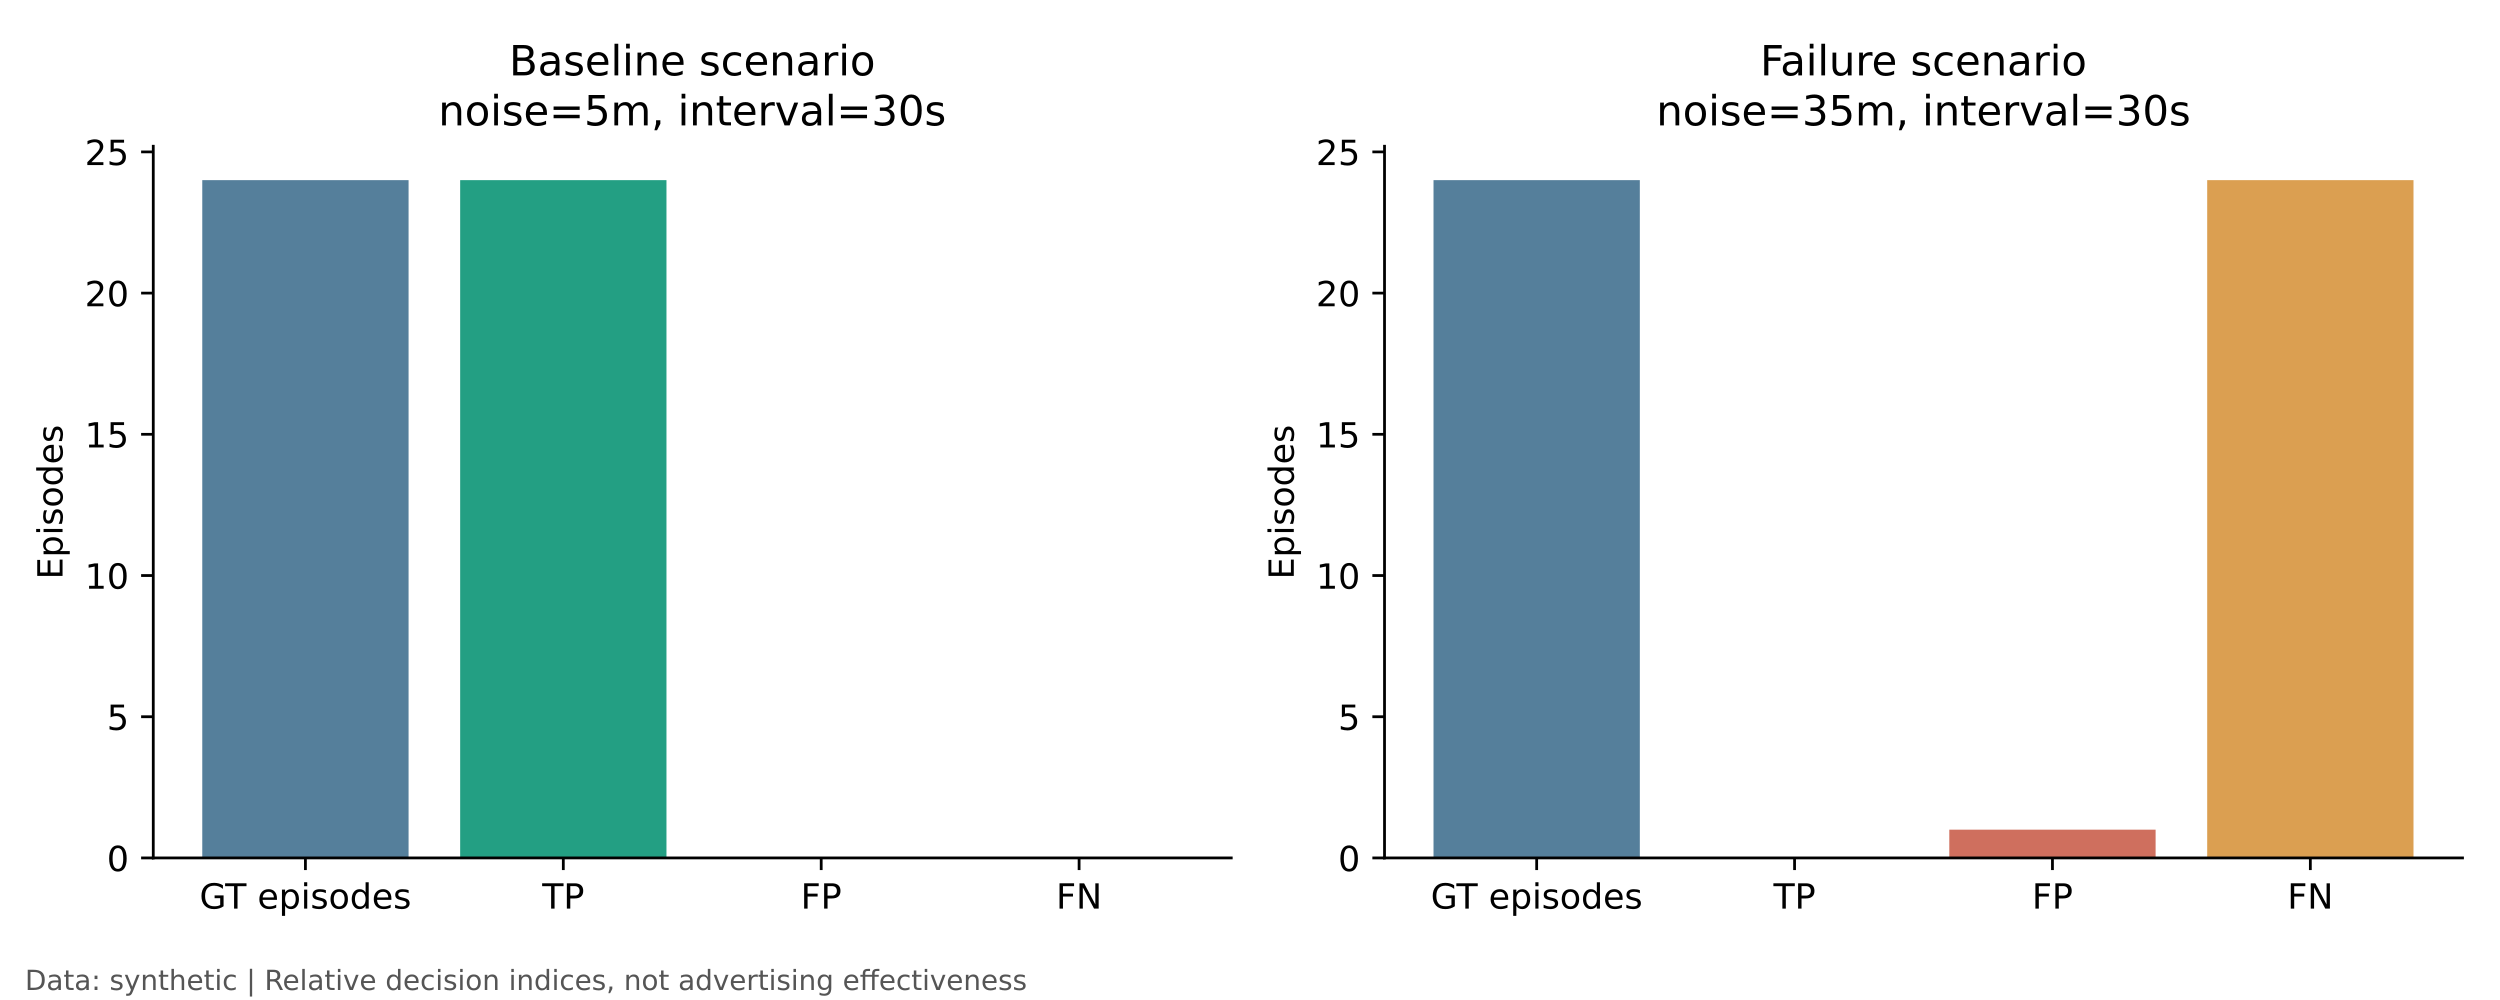
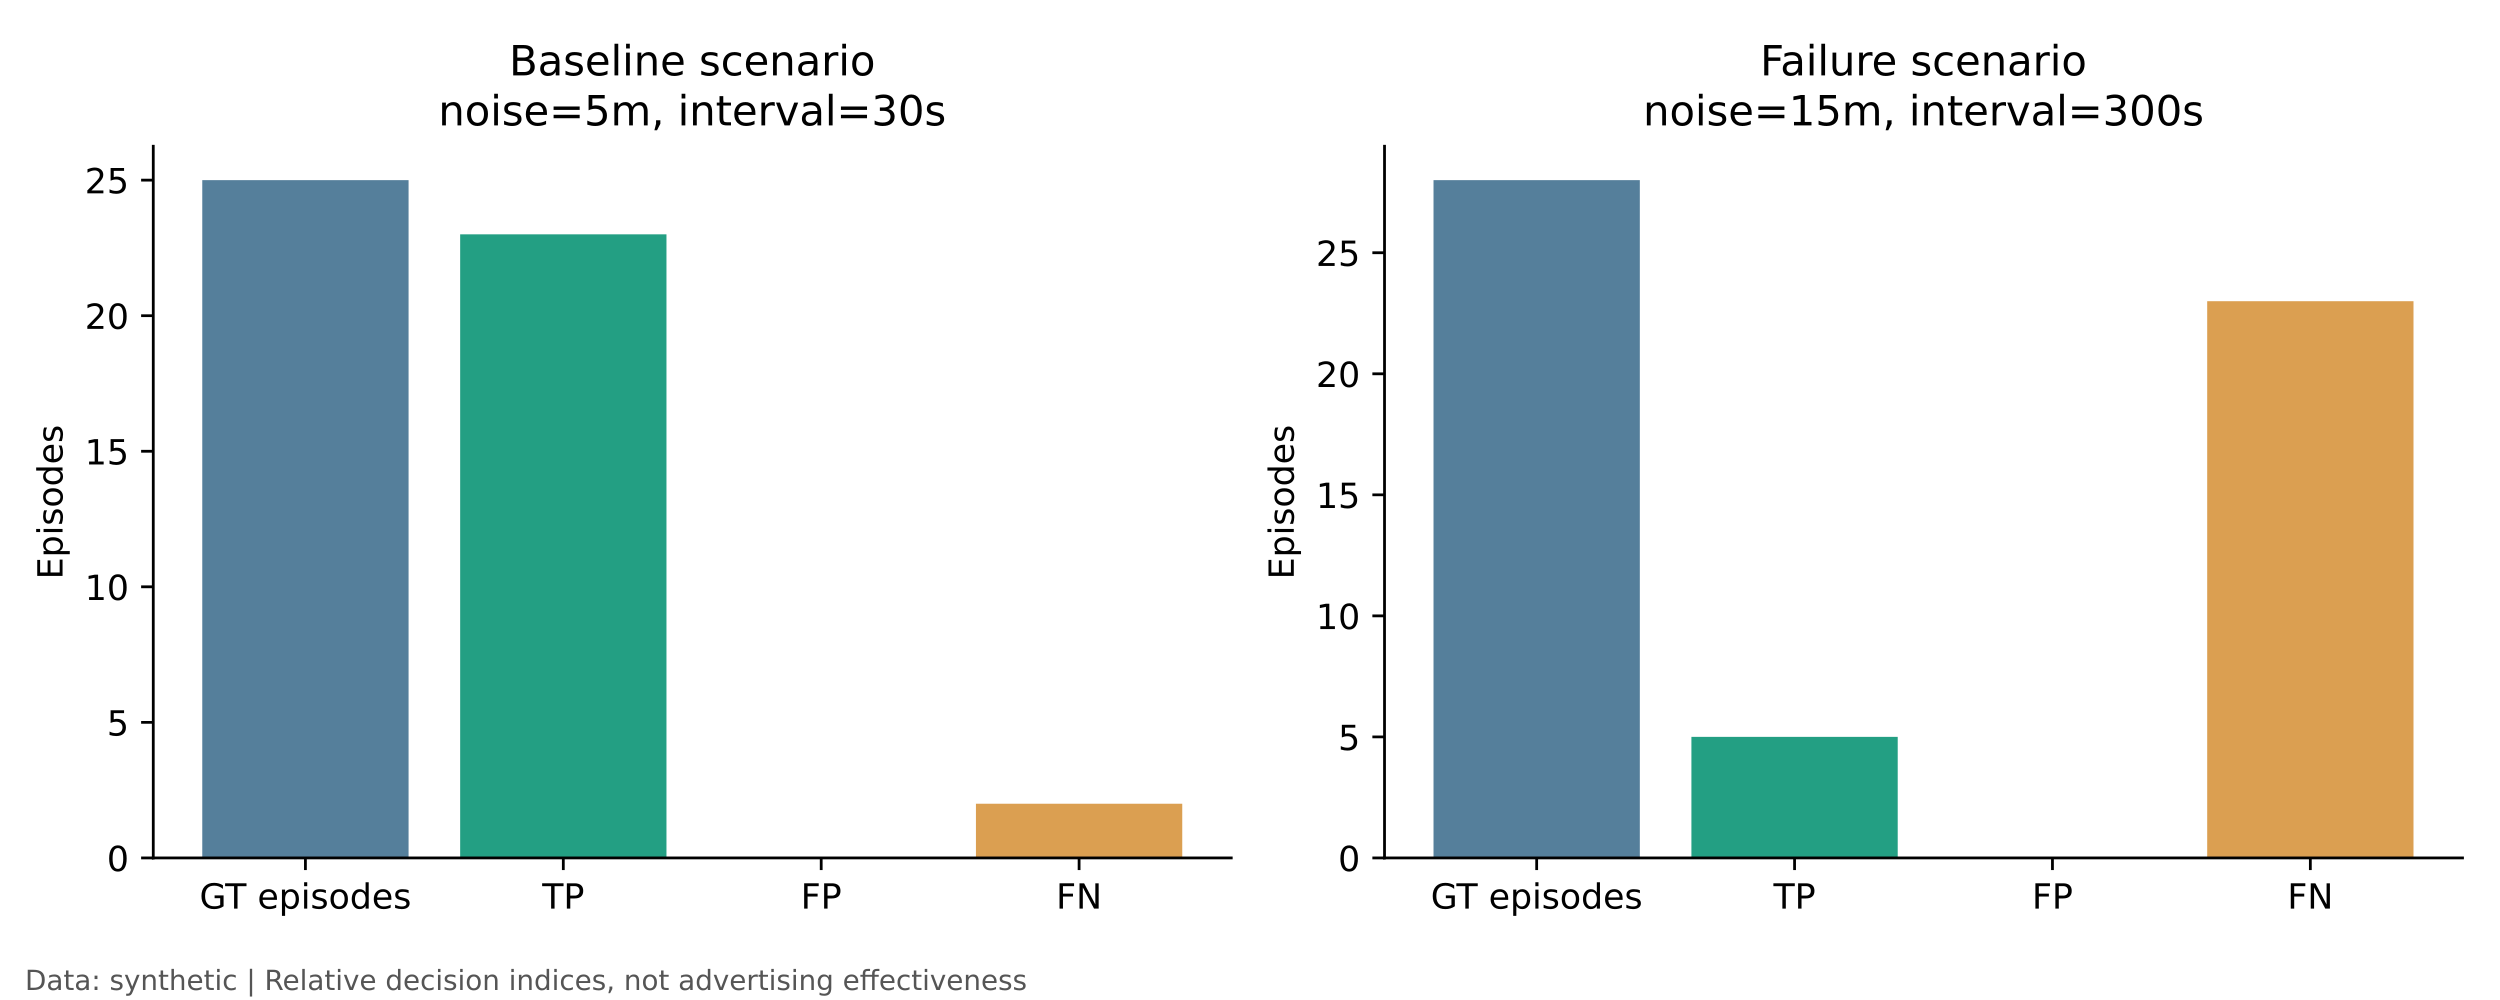
<svg xmlns="http://www.w3.org/2000/svg" xmlns:xlink="http://www.w3.org/1999/xlink" width="720pt" height="288pt" viewBox="0 0 720 288" version="1.1">
  <defs>
    <style type="text/css">*{stroke-linejoin: round; stroke-linecap: butt}</style>
  </defs>
  <g id="figure_1">
    <g id="patch_1">
      <path d="M 0 288  L 720 288  L 720 0  L 0 0  z " style="fill: #ffffff" />
    </g>
    <g id="axes_1">
      <g id="patch_2">
        <path d="M 44.141 247.084  L 354.6 247.084  L 354.6 42.117  L 44.141 42.117  z " style="fill: #ffffff" />
      </g>
      <g id="patch_3">
-         <path d="M 58.253 247.084  L 117.671 247.084  L 117.671 51.877  L 58.253 51.877  z " clip-path="url(#p0481364f01)" style="fill: #557f9b" />
+         <path d="M 58.253 247.084  L 117.671 247.084  L 117.671 51.877  L 58.253 51.877  z " clip-path="url(#pdf6dd6e460)" style="fill: #557f9b" />
      </g>
      <g id="patch_4">
-         <path d="M 132.525 247.084  L 191.943 247.084  L 191.943 51.877  L 132.525 51.877  z " clip-path="url(#p0481364f01)" style="fill: #239f83" />
+         <path d="M 132.525 247.084  L 191.943 247.084  L 191.943 67.494  L 132.525 67.494  z " clip-path="url(#pdf6dd6e460)" style="fill: #239f83" />
      </g>
      <g id="patch_5">
-         <path d="M 206.798 247.084  L 266.216 247.084  L 266.216 247.084  L 206.798 247.084  z " clip-path="url(#p0481364f01)" style="fill: #cf6f5e" />
+         <path d="M 206.798 247.084  L 266.216 247.084  L 266.216 247.084  L 206.798 247.084  z " clip-path="url(#pdf6dd6e460)" style="fill: #cf6f5e" />
      </g>
      <g id="patch_6">
-         <path d="M 281.07 247.084  L 340.488 247.084  L 340.488 247.084  L 281.07 247.084  z " clip-path="url(#p0481364f01)" style="fill: #db9f51" />
+         <path d="M 281.07 247.084  L 340.488 247.084  L 340.488 231.467  L 281.07 231.467  z " clip-path="url(#pdf6dd6e460)" style="fill: #db9f51" />
      </g>
      <g id="matplotlib.axis_1">
        <g id="xtick_1">
          <g id="line2d_1">
            <defs>
-               <path id="m1fccff441c" d="M 0 0  L 0 3.5  " style="stroke: #000000; stroke-width: 0.8" />
+               <path id="meb8cf513d7" d="M 0 0  L 0 3.5  " style="stroke: #000000; stroke-width: 0.8" />
            </defs>
            <g>
-               <use xlink:href="#m1fccff441c" x="87.962" y="247.084" style="stroke: #000000; stroke-width: 0.8" />
+               <use xlink:href="#meb8cf513d7" x="87.962" y="247.084" style="stroke: #000000; stroke-width: 0.8" />
            </g>
          </g>
          <g id="text_1">
            <g transform="translate(57.46316 261.6822) scale(0.1 -0.1)">
              <defs>
                <path id="DejaVuSans-2a" d="M 3809 666  L 3809 1919  L 2778 1919  L 2778 2438  L 4434 2438  L 4434 434  Q 4069 175 3628 42  Q 3188 -91 2688 -91  Q 1594 -91 976 548  Q 359 1188 359 2328  Q 359 3472 976 4111  Q 1594 4750 2688 4750  Q 3144 4750 3555 4637  Q 3966 4525 4313 4306  L 4313 3634  Q 3963 3931 3569 4081  Q 3175 4231 2741 4231  Q 1884 4231 1454 3753  Q 1025 3275 1025 2328  Q 1025 1384 1454 906  Q 1884 428 2741 428  Q 3075 428 3337 486  Q 3600 544 3809 666  z " transform="scale(0.015625)" />
                <path id="DejaVuSans-37" d="M -19 4666  L 3928 4666  L 3928 4134  L 2272 4134  L 2272 0  L 1638 0  L 1638 4134  L -19 4134  L -19 4666  z " transform="scale(0.015625)" />
                <path id="DejaVuSans-3" transform="scale(0.015625)" />
                <path id="DejaVuSans-48" d="M 3597 1894  L 3597 1613  L 953 1613  Q 991 1019 1311 708  Q 1631 397 2203 397  Q 2534 397 2845 478  Q 3156 559 3463 722  L 3463 178  Q 3153 47 2828 -22  Q 2503 -91 2169 -91  Q 1331 -91 842 396  Q 353 884 353 1716  Q 353 2575 817 3079  Q 1281 3584 2069 3584  Q 2775 3584 3186 3129  Q 3597 2675 3597 1894  z M 3022 2063  Q 3016 2534 2758 2815  Q 2500 3097 2075 3097  Q 1594 3097 1305 2825  Q 1016 2553 972 2059  L 3022 2063  z " transform="scale(0.015625)" />
                <path id="DejaVuSans-53" d="M 1159 525  L 1159 -1331  L 581 -1331  L 581 3500  L 1159 3500  L 1159 2969  Q 1341 3281 1617 3432  Q 1894 3584 2278 3584  Q 2916 3584 3314 3078  Q 3713 2572 3713 1747  Q 3713 922 3314 415  Q 2916 -91 2278 -91  Q 1894 -91 1617 61  Q 1341 213 1159 525  z M 3116 1747  Q 3116 2381 2855 2742  Q 2594 3103 2138 3103  Q 1681 3103 1420 2742  Q 1159 2381 1159 1747  Q 1159 1113 1420 752  Q 1681 391 2138 391  Q 2594 391 2855 752  Q 3116 1113 3116 1747  z " transform="scale(0.015625)" />
                <path id="DejaVuSans-4c" d="M 603 3500  L 1178 3500  L 1178 0  L 603 0  L 603 3500  z M 603 4863  L 1178 4863  L 1178 4134  L 603 4134  L 603 4863  z " transform="scale(0.015625)" />
                <path id="DejaVuSans-56" d="M 2834 3397  L 2834 2853  Q 2591 2978 2328 3040  Q 2066 3103 1784 3103  Q 1356 3103 1142 2972  Q 928 2841 928 2578  Q 928 2378 1081 2264  Q 1234 2150 1697 2047  L 1894 2003  Q 2506 1872 2764 1633  Q 3022 1394 3022 966  Q 3022 478 2636 193  Q 2250 -91 1575 -91  Q 1294 -91 989 -36  Q 684 19 347 128  L 347 722  Q 666 556 975 473  Q 1284 391 1588 391  Q 1994 391 2212 530  Q 2431 669 2431 922  Q 2431 1156 2273 1281  Q 2116 1406 1581 1522  L 1381 1569  Q 847 1681 609 1914  Q 372 2147 372 2553  Q 372 3047 722 3315  Q 1072 3584 1716 3584  Q 2034 3584 2315 3537  Q 2597 3491 2834 3397  z " transform="scale(0.015625)" />
                <path id="DejaVuSans-52" d="M 1959 3097  Q 1497 3097 1228 2736  Q 959 2375 959 1747  Q 959 1119 1226 758  Q 1494 397 1959 397  Q 2419 397 2687 759  Q 2956 1122 2956 1747  Q 2956 2369 2687 2733  Q 2419 3097 1959 3097  z M 1959 3584  Q 2709 3584 3137 3096  Q 3566 2609 3566 1747  Q 3566 888 3137 398  Q 2709 -91 1959 -91  Q 1206 -91 779 398  Q 353 888 353 1747  Q 353 2609 779 3096  Q 1206 3584 1959 3584  z " transform="scale(0.015625)" />
                <path id="DejaVuSans-47" d="M 2906 2969  L 2906 4863  L 3481 4863  L 3481 0  L 2906 0  L 2906 525  Q 2725 213 2448 61  Q 2172 -91 1784 -91  Q 1150 -91 751 415  Q 353 922 353 1747  Q 353 2572 751 3078  Q 1150 3584 1784 3584  Q 2172 3584 2448 3432  Q 2725 3281 2906 2969  z M 947 1747  Q 947 1113 1208 752  Q 1469 391 1925 391  Q 2381 391 2643 752  Q 2906 1113 2906 1747  Q 2906 2381 2643 2742  Q 2381 3103 1925 3103  Q 1469 3103 1208 2742  Q 947 2381 947 1747  z " transform="scale(0.015625)" />
              </defs>
              <use xlink:href="#DejaVuSans-2a" />
              <use xlink:href="#DejaVuSans-37" transform="translate(73.92188 0)" />
              <use xlink:href="#DejaVuSans-3" transform="translate(135 0)" />
              <use xlink:href="#DejaVuSans-48" transform="translate(166.7812 0)" />
              <use xlink:href="#DejaVuSans-53" transform="translate(228.3125 0)" />
              <use xlink:href="#DejaVuSans-4c" transform="translate(291.7969 0)" />
              <use xlink:href="#DejaVuSans-56" transform="translate(319.5781 0)" />
              <use xlink:href="#DejaVuSans-52" transform="translate(371.6719 0)" />
              <use xlink:href="#DejaVuSans-47" transform="translate(432.8594 0)" />
              <use xlink:href="#DejaVuSans-48" transform="translate(496.3438 0)" />
              <use xlink:href="#DejaVuSans-56" transform="translate(557.875 0)" />
            </g>
          </g>
        </g>
        <g id="xtick_2">
          <g id="line2d_2">
            <g>
-               <use xlink:href="#m1fccff441c" x="162.234" y="247.084" style="stroke: #000000; stroke-width: 0.8" />
+               <use xlink:href="#meb8cf513d7" x="162.234" y="247.084" style="stroke: #000000; stroke-width: 0.8" />
            </g>
          </g>
          <g id="text_2">
            <g transform="translate(156.1654 261.6815) scale(0.1 -0.1)">
              <defs>
                <path id="DejaVuSans-33" d="M 1259 4147  L 1259 2394  L 2053 2394  Q 2494 2394 2734 2622  Q 2975 2850 2975 3272  Q 2975 3691 2734 3919  Q 2494 4147 2053 4147  L 1259 4147  z M 628 4666  L 2053 4666  Q 2838 4666 3239 4311  Q 3641 3956 3641 3272  Q 3641 2581 3239 2228  Q 2838 1875 2053 1875  L 1259 1875  L 1259 0  L 628 0  L 628 4666  z " transform="scale(0.015625)" />
              </defs>
              <use xlink:href="#DejaVuSans-37" />
              <use xlink:href="#DejaVuSans-33" transform="translate(61.07812 0)" />
            </g>
          </g>
        </g>
        <g id="xtick_3">
          <g id="line2d_3">
            <g>
-               <use xlink:href="#m1fccff441c" x="236.507" y="247.084" style="stroke: #000000; stroke-width: 0.8" />
+               <use xlink:href="#meb8cf513d7" x="236.507" y="247.084" style="stroke: #000000; stroke-width: 0.8" />
            </g>
          </g>
          <g id="text_3">
            <g transform="translate(230.616 261.6815) scale(0.1 -0.1)">
              <defs>
                <path id="DejaVuSans-29" d="M 628 4666  L 3309 4666  L 3309 4134  L 1259 4134  L 1259 2759  L 3109 2759  L 3109 2228  L 1259 2228  L 1259 0  L 628 0  L 628 4666  z " transform="scale(0.015625)" />
              </defs>
              <use xlink:href="#DejaVuSans-29" />
              <use xlink:href="#DejaVuSans-33" transform="translate(57.51562 0)" />
            </g>
          </g>
        </g>
        <g id="xtick_4">
          <g id="line2d_4">
            <g>
-               <use xlink:href="#m1fccff441c" x="310.779" y="247.084" style="stroke: #000000; stroke-width: 0.8" />
+               <use xlink:href="#meb8cf513d7" x="310.779" y="247.084" style="stroke: #000000; stroke-width: 0.8" />
            </g>
          </g>
          <g id="text_4">
            <g transform="translate(304.1628 261.6815) scale(0.1 -0.1)">
              <defs>
                <path id="DejaVuSans-31" d="M 628 4666  L 1478 4666  L 3547 763  L 3547 4666  L 4159 4666  L 4159 0  L 3309 0  L 1241 3903  L 1241 0  L 628 0  L 628 4666  z " transform="scale(0.015625)" />
              </defs>
              <use xlink:href="#DejaVuSans-29" />
              <use xlink:href="#DejaVuSans-31" transform="translate(57.51562 0)" />
            </g>
          </g>
        </g>
      </g>
      <g id="matplotlib.axis_2">
        <g id="ytick_1">
          <g id="line2d_5">
            <defs>
-               <path id="mce26b97fc7" d="M 0 0  L -3.5 0  " style="stroke: #000000; stroke-width: 0.8" />
+               <path id="m43e3982994" d="M 0 0  L -3.5 0  " style="stroke: #000000; stroke-width: 0.8" />
            </defs>
            <g>
-               <use xlink:href="#mce26b97fc7" x="44.141" y="247.084" style="stroke: #000000; stroke-width: 0.8" />
+               <use xlink:href="#m43e3982994" x="44.141" y="247.084" style="stroke: #000000; stroke-width: 0.8" />
            </g>
          </g>
          <g id="text_5">
            <g transform="translate(30.7783 250.8826) scale(0.1 -0.1)">
              <defs>
                <path id="DejaVuSans-13" d="M 2034 4250  Q 1547 4250 1301 3770  Q 1056 3291 1056 2328  Q 1056 1369 1301 889  Q 1547 409 2034 409  Q 2525 409 2770 889  Q 3016 1369 3016 2328  Q 3016 3291 2770 3770  Q 2525 4250 2034 4250  z M 2034 4750  Q 2819 4750 3233 4129  Q 3647 3509 3647 2328  Q 3647 1150 3233 529  Q 2819 -91 2034 -91  Q 1250 -91 836 529  Q 422 1150 422 2328  Q 422 3509 836 4129  Q 1250 4750 2034 4750  z " transform="scale(0.015625)" />
              </defs>
              <use xlink:href="#DejaVuSans-13" />
            </g>
          </g>
        </g>
        <g id="ytick_2">
          <g id="line2d_6">
            <g>
-               <use xlink:href="#mce26b97fc7" x="44.141" y="206.416" style="stroke: #000000; stroke-width: 0.8" />
+               <use xlink:href="#m43e3982994" x="44.141" y="208.043" style="stroke: #000000; stroke-width: 0.8" />
            </g>
          </g>
          <g id="text_6">
-             <g transform="translate(30.7783 210.2146) scale(0.1 -0.1)">
+             <g transform="translate(30.7783 211.8414) scale(0.1 -0.1)">
              <defs>
                <path id="DejaVuSans-18" d="M 691 4666  L 3169 4666  L 3169 4134  L 1269 4134  L 1269 2991  Q 1406 3038 1543 3061  Q 1681 3084 1819 3084  Q 2600 3084 3056 2656  Q 3513 2228 3513 1497  Q 3513 744 3044 326  Q 2575 -91 1722 -91  Q 1428 -91 1123 -41  Q 819 9 494 109  L 494 744  Q 775 591 1075 516  Q 1375 441 1709 441  Q 2250 441 2565 725  Q 2881 1009 2881 1497  Q 2881 1984 2565 2268  Q 2250 2553 1709 2553  Q 1456 2553 1204 2497  Q 953 2441 691 2322  L 691 4666  z " transform="scale(0.015625)" />
              </defs>
              <use xlink:href="#DejaVuSans-18" />
            </g>
          </g>
        </g>
        <g id="ytick_3">
          <g id="line2d_7">
            <g>
-               <use xlink:href="#mce26b97fc7" x="44.141" y="165.748" style="stroke: #000000; stroke-width: 0.8" />
+               <use xlink:href="#m43e3982994" x="44.141" y="169.001" style="stroke: #000000; stroke-width: 0.8" />
            </g>
          </g>
          <g id="text_7">
-             <g transform="translate(24.4158 169.5466) scale(0.1 -0.1)">
+             <g transform="translate(24.4158 172.8001) scale(0.1 -0.1)">
              <defs>
                <path id="DejaVuSans-14" d="M 794 531  L 1825 531  L 1825 4091  L 703 3866  L 703 4441  L 1819 4666  L 2450 4666  L 2450 531  L 3481 531  L 3481 0  L 794 0  L 794 531  z " transform="scale(0.015625)" />
              </defs>
              <use xlink:href="#DejaVuSans-14" />
              <use xlink:href="#DejaVuSans-13" transform="translate(63.625 0)" />
            </g>
          </g>
        </g>
        <g id="ytick_4">
          <g id="line2d_8">
            <g>
-               <use xlink:href="#mce26b97fc7" x="44.141" y="125.08" style="stroke: #000000; stroke-width: 0.8" />
+               <use xlink:href="#m43e3982994" x="44.141" y="129.96" style="stroke: #000000; stroke-width: 0.8" />
            </g>
          </g>
          <g id="text_8">
-             <g transform="translate(24.4158 128.8786) scale(0.1 -0.1)">
+             <g transform="translate(24.4158 133.7588) scale(0.1 -0.1)">
              <use xlink:href="#DejaVuSans-14" />
              <use xlink:href="#DejaVuSans-18" transform="translate(63.625 0)" />
            </g>
          </g>
        </g>
        <g id="ytick_5">
          <g id="line2d_9">
            <g>
-               <use xlink:href="#mce26b97fc7" x="44.141" y="84.412" style="stroke: #000000; stroke-width: 0.8" />
+               <use xlink:href="#m43e3982994" x="44.141" y="90.919" style="stroke: #000000; stroke-width: 0.8" />
            </g>
          </g>
          <g id="text_9">
-             <g transform="translate(24.4158 88.21064) scale(0.1 -0.1)">
+             <g transform="translate(24.4158 94.71752) scale(0.1 -0.1)">
              <defs>
                <path id="DejaVuSans-15" d="M 1228 531  L 3431 531  L 3431 0  L 469 0  L 469 531  Q 828 903 1448 1529  Q 2069 2156 2228 2338  Q 2531 2678 2651 2914  Q 2772 3150 2772 3378  Q 2772 3750 2511 3984  Q 2250 4219 1831 4219  Q 1534 4219 1204 4116  Q 875 4013 500 3803  L 500 4441  Q 881 4594 1212 4672  Q 1544 4750 1819 4750  Q 2544 4750 2975 4387  Q 3406 4025 3406 3419  Q 3406 3131 3298 2873  Q 3191 2616 2906 2266  Q 2828 2175 2409 1742  Q 1991 1309 1228 531  z " transform="scale(0.015625)" />
              </defs>
              <use xlink:href="#DejaVuSans-15" />
              <use xlink:href="#DejaVuSans-13" transform="translate(63.625 0)" />
            </g>
          </g>
        </g>
        <g id="ytick_6">
          <g id="line2d_10">
            <g>
-               <use xlink:href="#mce26b97fc7" x="44.141" y="43.744" style="stroke: #000000; stroke-width: 0.8" />
+               <use xlink:href="#m43e3982994" x="44.141" y="51.877" style="stroke: #000000; stroke-width: 0.8" />
            </g>
          </g>
          <g id="text_10">
-             <g transform="translate(24.4158 47.54265) scale(0.1 -0.1)">
+             <g transform="translate(24.4158 55.67625) scale(0.1 -0.1)">
              <use xlink:href="#DejaVuSans-15" />
              <use xlink:href="#DejaVuSans-18" transform="translate(63.625 0)" />
            </g>
          </g>
        </g>
        <g id="text_11">
          <g transform="translate(18.01346 166.8426) rotate(-90) scale(0.1 -0.1)">
            <defs>
              <path id="DejaVuSans-28" d="M 628 4666  L 3578 4666  L 3578 4134  L 1259 4134  L 1259 2753  L 3481 2753  L 3481 2222  L 1259 2222  L 1259 531  L 3634 531  L 3634 0  L 628 0  L 628 4666  z " transform="scale(0.015625)" />
            </defs>
            <use xlink:href="#DejaVuSans-28" />
            <use xlink:href="#DejaVuSans-53" transform="translate(63.1875 0)" />
            <use xlink:href="#DejaVuSans-4c" transform="translate(126.6719 0)" />
            <use xlink:href="#DejaVuSans-56" transform="translate(154.4531 0)" />
            <use xlink:href="#DejaVuSans-52" transform="translate(206.5469 0)" />
            <use xlink:href="#DejaVuSans-47" transform="translate(267.7344 0)" />
            <use xlink:href="#DejaVuSans-48" transform="translate(331.2188 0)" />
            <use xlink:href="#DejaVuSans-56" transform="translate(392.75 0)" />
          </g>
        </g>
      </g>
      <g id="patch_7">
        <path d="M 44.141 247.084  L 44.141 42.117  " style="fill: none; stroke: #000000; stroke-width: 0.8; stroke-linejoin: miter; stroke-linecap: square" />
      </g>
      <g id="patch_8">
        <path d="M 44.141 247.084  L 354.6 247.084  " style="fill: none; stroke: #000000; stroke-width: 0.8; stroke-linejoin: miter; stroke-linecap: square" />
      </g>
      <g id="text_12">
        <g transform="translate(146.6238 21.71382) scale(0.12 -0.12)">
          <defs>
            <path id="DejaVuSans-25" d="M 1259 2228  L 1259 519  L 2272 519  Q 2781 519 3026 730  Q 3272 941 3272 1375  Q 3272 1813 3026 2020  Q 2781 2228 2272 2228  L 1259 2228  z M 1259 4147  L 1259 2741  L 2194 2741  Q 2656 2741 2882 2914  Q 3109 3088 3109 3444  Q 3109 3797 2882 3972  Q 2656 4147 2194 4147  L 1259 4147  z M 628 4666  L 2241 4666  Q 2963 4666 3353 4366  Q 3744 4066 3744 3513  Q 3744 3084 3544 2831  Q 3344 2578 2956 2516  Q 3422 2416 3680 2098  Q 3938 1781 3938 1306  Q 3938 681 3513 340  Q 3088 0 2303 0  L 628 0  L 628 4666  z " transform="scale(0.015625)" />
            <path id="DejaVuSans-44" d="M 2194 1759  Q 1497 1759 1228 1600  Q 959 1441 959 1056  Q 959 750 1161 570  Q 1363 391 1709 391  Q 2188 391 2477 730  Q 2766 1069 2766 1631  L 2766 1759  L 2194 1759  z M 3341 1997  L 3341 0  L 2766 0  L 2766 531  Q 2569 213 2275 61  Q 1981 -91 1556 -91  Q 1019 -91 701 211  Q 384 513 384 1019  Q 384 1609 779 1909  Q 1175 2209 1959 2209  L 2766 2209  L 2766 2266  Q 2766 2663 2505 2880  Q 2244 3097 1772 3097  Q 1472 3097 1187 3025  Q 903 2953 641 2809  L 641 3341  Q 956 3463 1253 3523  Q 1550 3584 1831 3584  Q 2591 3584 2966 3190  Q 3341 2797 3341 1997  z " transform="scale(0.015625)" />
            <path id="DejaVuSans-4f" d="M 603 4863  L 1178 4863  L 1178 0  L 603 0  L 603 4863  z " transform="scale(0.015625)" />
            <path id="DejaVuSans-51" d="M 3513 2113  L 3513 0  L 2938 0  L 2938 2094  Q 2938 2591 2744 2837  Q 2550 3084 2163 3084  Q 1697 3084 1428 2787  Q 1159 2491 1159 1978  L 1159 0  L 581 0  L 581 3500  L 1159 3500  L 1159 2956  Q 1366 3272 1645 3428  Q 1925 3584 2291 3584  Q 2894 3584 3203 3211  Q 3513 2838 3513 2113  z " transform="scale(0.015625)" />
            <path id="DejaVuSans-46" d="M 3122 3366  L 3122 2828  Q 2878 2963 2633 3030  Q 2388 3097 2138 3097  Q 1578 3097 1268 2742  Q 959 2388 959 1747  Q 959 1106 1268 751  Q 1578 397 2138 397  Q 2388 397 2633 464  Q 2878 531 3122 666  L 3122 134  Q 2881 22 2623 -34  Q 2366 -91 2075 -91  Q 1284 -91 818 406  Q 353 903 353 1747  Q 353 2603 823 3093  Q 1294 3584 2113 3584  Q 2378 3584 2631 3529  Q 2884 3475 3122 3366  z " transform="scale(0.015625)" />
            <path id="DejaVuSans-55" d="M 2631 2963  Q 2534 3019 2420 3045  Q 2306 3072 2169 3072  Q 1681 3072 1420 2755  Q 1159 2438 1159 1844  L 1159 0  L 581 0  L 581 3500  L 1159 3500  L 1159 2956  Q 1341 3275 1631 3429  Q 1922 3584 2338 3584  Q 2397 3584 2469 3576  Q 2541 3569 2628 3553  L 2631 2963  z " transform="scale(0.015625)" />
          </defs>
          <use xlink:href="#DejaVuSans-25" />
          <use xlink:href="#DejaVuSans-44" transform="translate(68.60938 0)" />
          <use xlink:href="#DejaVuSans-56" transform="translate(129.8906 0)" />
          <use xlink:href="#DejaVuSans-48" transform="translate(181.9844 0)" />
          <use xlink:href="#DejaVuSans-4f" transform="translate(243.5156 0)" />
          <use xlink:href="#DejaVuSans-4c" transform="translate(271.2969 0)" />
          <use xlink:href="#DejaVuSans-51" transform="translate(299.0781 0)" />
          <use xlink:href="#DejaVuSans-48" transform="translate(362.4531 0)" />
          <use xlink:href="#DejaVuSans-3" transform="translate(423.9844 0)" />
          <use xlink:href="#DejaVuSans-56" transform="translate(455.7656 0)" />
          <use xlink:href="#DejaVuSans-46" transform="translate(507.8594 0)" />
          <use xlink:href="#DejaVuSans-48" transform="translate(562.8438 0)" />
          <use xlink:href="#DejaVuSans-51" transform="translate(624.375 0)" />
          <use xlink:href="#DejaVuSans-44" transform="translate(687.75 0)" />
          <use xlink:href="#DejaVuSans-55" transform="translate(749.0312 0)" />
          <use xlink:href="#DejaVuSans-4c" transform="translate(790.1406 0)" />
          <use xlink:href="#DejaVuSans-52" transform="translate(817.9219 0)" />
        </g>
        <g transform="translate(126.2454 36.1171) scale(0.12 -0.12)">
          <defs>
            <path id="DejaVuSans-20" d="M 678 2906  L 4684 2906  L 4684 2381  L 678 2381  L 678 2906  z M 678 1631  L 4684 1631  L 4684 1100  L 678 1100  L 678 1631  z " transform="scale(0.015625)" />
            <path id="DejaVuSans-50" d="M 3328 2828  Q 3544 3216 3844 3400  Q 4144 3584 4550 3584  Q 5097 3584 5394 3201  Q 5691 2819 5691 2113  L 5691 0  L 5113 0  L 5113 2094  Q 5113 2597 4934 2840  Q 4756 3084 4391 3084  Q 3944 3084 3684 2787  Q 3425 2491 3425 1978  L 3425 0  L 2847 0  L 2847 2094  Q 2847 2600 2669 2842  Q 2491 3084 2119 3084  Q 1678 3084 1418 2786  Q 1159 2488 1159 1978  L 1159 0  L 581 0  L 581 3500  L 1159 3500  L 1159 2956  Q 1356 3278 1631 3431  Q 1906 3584 2284 3584  Q 2666 3584 2933 3390  Q 3200 3197 3328 2828  z " transform="scale(0.015625)" />
            <path id="DejaVuSans-f" d="M 750 794  L 1409 794  L 1409 256  L 897 -744  L 494 -744  L 750 256  L 750 794  z " transform="scale(0.015625)" />
            <path id="DejaVuSans-57" d="M 1172 4494  L 1172 3500  L 2356 3500  L 2356 3053  L 1172 3053  L 1172 1153  Q 1172 725 1289 603  Q 1406 481 1766 481  L 2356 481  L 2356 0  L 1766 0  Q 1100 0 847 248  Q 594 497 594 1153  L 594 3053  L 172 3053  L 172 3500  L 594 3500  L 594 4494  L 1172 4494  z " transform="scale(0.015625)" />
            <path id="DejaVuSans-59" d="M 191 3500  L 800 3500  L 1894 563  L 2988 3500  L 3597 3500  L 2284 0  L 1503 0  L 191 3500  z " transform="scale(0.015625)" />
            <path id="DejaVuSans-16" d="M 2597 2516  Q 3050 2419 3304 2112  Q 3559 1806 3559 1356  Q 3559 666 3084 287  Q 2609 -91 1734 -91  Q 1441 -91 1130 -33  Q 819 25 488 141  L 488 750  Q 750 597 1062 519  Q 1375 441 1716 441  Q 2309 441 2620 675  Q 2931 909 2931 1356  Q 2931 1769 2642 2001  Q 2353 2234 1838 2234  L 1294 2234  L 1294 2753  L 1863 2753  Q 2328 2753 2575 2939  Q 2822 3125 2822 3475  Q 2822 3834 2567 4026  Q 2313 4219 1838 4219  Q 1578 4219 1281 4162  Q 984 4106 628 3988  L 628 4550  Q 988 4650 1302 4700  Q 1616 4750 1894 4750  Q 2613 4750 3031 4423  Q 3450 4097 3450 3541  Q 3450 3153 3228 2886  Q 3006 2619 2597 2516  z " transform="scale(0.015625)" />
          </defs>
          <use xlink:href="#DejaVuSans-51" />
          <use xlink:href="#DejaVuSans-52" transform="translate(63.375 0)" />
          <use xlink:href="#DejaVuSans-4c" transform="translate(124.5625 0)" />
          <use xlink:href="#DejaVuSans-56" transform="translate(152.3438 0)" />
          <use xlink:href="#DejaVuSans-48" transform="translate(204.4375 0)" />
          <use xlink:href="#DejaVuSans-20" transform="translate(265.9688 0)" />
          <use xlink:href="#DejaVuSans-18" transform="translate(349.7656 0)" />
          <use xlink:href="#DejaVuSans-50" transform="translate(413.3906 0)" />
          <use xlink:href="#DejaVuSans-f" transform="translate(510.7969 0)" />
          <use xlink:href="#DejaVuSans-3" transform="translate(542.5781 0)" />
          <use xlink:href="#DejaVuSans-4c" transform="translate(574.3594 0)" />
          <use xlink:href="#DejaVuSans-51" transform="translate(602.1406 0)" />
          <use xlink:href="#DejaVuSans-57" transform="translate(665.5156 0)" />
          <use xlink:href="#DejaVuSans-48" transform="translate(704.7188 0)" />
          <use xlink:href="#DejaVuSans-55" transform="translate(766.25 0)" />
          <use xlink:href="#DejaVuSans-59" transform="translate(807.3594 0)" />
          <use xlink:href="#DejaVuSans-44" transform="translate(866.5469 0)" />
          <use xlink:href="#DejaVuSans-4f" transform="translate(927.8281 0)" />
          <use xlink:href="#DejaVuSans-20" transform="translate(955.6094 0)" />
          <use xlink:href="#DejaVuSans-16" transform="translate(1039.406 0)" />
          <use xlink:href="#DejaVuSans-13" transform="translate(1103.031 0)" />
          <use xlink:href="#DejaVuSans-56" transform="translate(1166.656 0)" />
        </g>
      </g>
    </g>
    <g id="axes_2">
      <g id="patch_9">
        <path d="M 398.741 247.084  L 709.2 247.084  L 709.2 42.117  L 398.741 42.117  z " style="fill: #ffffff" />
      </g>
      <g id="patch_10">
-         <path d="M 412.853 247.084  L 472.271 247.084  L 472.271 51.877  L 412.853 51.877  z " clip-path="url(#p14cb97eea6)" style="fill: #557f9b" />
+         <path d="M 412.853 247.084  L 472.271 247.084  L 472.271 51.877  L 412.853 51.877  z " clip-path="url(#p2efd2a3941)" style="fill: #557f9b" />
      </g>
      <g id="patch_11">
-         <path d="M 487.125 247.084  L 546.543 247.084  L 546.543 247.084  L 487.125 247.084  z " clip-path="url(#p14cb97eea6)" style="fill: #239f83" />
+         <path d="M 487.125 247.084  L 546.543 247.084  L 546.543 212.226  L 487.125 212.226  z " clip-path="url(#p2efd2a3941)" style="fill: #239f83" />
      </g>
      <g id="patch_12">
-         <path d="M 561.398 247.084  L 620.816 247.084  L 620.816 238.95  L 561.398 238.95  z " clip-path="url(#p14cb97eea6)" style="fill: #cf6f5e" />
+         <path d="M 561.398 247.084  L 620.816 247.084  L 620.816 247.084  L 561.398 247.084  z " clip-path="url(#p2efd2a3941)" style="fill: #cf6f5e" />
      </g>
      <g id="patch_13">
-         <path d="M 635.67 247.084  L 695.088 247.084  L 695.088 51.877  L 635.67 51.877  z " clip-path="url(#p14cb97eea6)" style="fill: #db9f51" />
+         <path d="M 635.67 247.084  L 695.088 247.084  L 695.088 86.736  L 635.67 86.736  z " clip-path="url(#p2efd2a3941)" style="fill: #db9f51" />
      </g>
      <g id="matplotlib.axis_3">
        <g id="xtick_5">
          <g id="line2d_11">
            <g>
-               <use xlink:href="#m1fccff441c" x="442.562" y="247.084" style="stroke: #000000; stroke-width: 0.8" />
+               <use xlink:href="#meb8cf513d7" x="442.562" y="247.084" style="stroke: #000000; stroke-width: 0.8" />
            </g>
          </g>
          <g id="text_13">
            <g transform="translate(412.0632 261.6822) scale(0.1 -0.1)">
              <use xlink:href="#DejaVuSans-2a" />
              <use xlink:href="#DejaVuSans-37" transform="translate(73.92188 0)" />
              <use xlink:href="#DejaVuSans-3" transform="translate(135 0)" />
              <use xlink:href="#DejaVuSans-48" transform="translate(166.7812 0)" />
              <use xlink:href="#DejaVuSans-53" transform="translate(228.3125 0)" />
              <use xlink:href="#DejaVuSans-4c" transform="translate(291.7969 0)" />
              <use xlink:href="#DejaVuSans-56" transform="translate(319.5781 0)" />
              <use xlink:href="#DejaVuSans-52" transform="translate(371.6719 0)" />
              <use xlink:href="#DejaVuSans-47" transform="translate(432.8594 0)" />
              <use xlink:href="#DejaVuSans-48" transform="translate(496.3438 0)" />
              <use xlink:href="#DejaVuSans-56" transform="translate(557.875 0)" />
            </g>
          </g>
        </g>
        <g id="xtick_6">
          <g id="line2d_12">
            <g>
-               <use xlink:href="#m1fccff441c" x="516.834" y="247.084" style="stroke: #000000; stroke-width: 0.8" />
+               <use xlink:href="#meb8cf513d7" x="516.834" y="247.084" style="stroke: #000000; stroke-width: 0.8" />
            </g>
          </g>
          <g id="text_14">
            <g transform="translate(510.7654 261.6815) scale(0.1 -0.1)">
              <use xlink:href="#DejaVuSans-37" />
              <use xlink:href="#DejaVuSans-33" transform="translate(61.07812 0)" />
            </g>
          </g>
        </g>
        <g id="xtick_7">
          <g id="line2d_13">
            <g>
-               <use xlink:href="#m1fccff441c" x="591.107" y="247.084" style="stroke: #000000; stroke-width: 0.8" />
+               <use xlink:href="#meb8cf513d7" x="591.107" y="247.084" style="stroke: #000000; stroke-width: 0.8" />
            </g>
          </g>
          <g id="text_15">
            <g transform="translate(585.216 261.6815) scale(0.1 -0.1)">
              <use xlink:href="#DejaVuSans-29" />
              <use xlink:href="#DejaVuSans-33" transform="translate(57.51562 0)" />
            </g>
          </g>
        </g>
        <g id="xtick_8">
          <g id="line2d_14">
            <g>
-               <use xlink:href="#m1fccff441c" x="665.379" y="247.084" style="stroke: #000000; stroke-width: 0.8" />
+               <use xlink:href="#meb8cf513d7" x="665.379" y="247.084" style="stroke: #000000; stroke-width: 0.8" />
            </g>
          </g>
          <g id="text_16">
            <g transform="translate(658.7628 261.6815) scale(0.1 -0.1)">
              <use xlink:href="#DejaVuSans-29" />
              <use xlink:href="#DejaVuSans-31" transform="translate(57.51562 0)" />
            </g>
          </g>
        </g>
      </g>
      <g id="matplotlib.axis_4">
        <g id="ytick_7">
          <g id="line2d_15">
            <g>
-               <use xlink:href="#mce26b97fc7" x="398.741" y="247.084" style="stroke: #000000; stroke-width: 0.8" />
+               <use xlink:href="#m43e3982994" x="398.741" y="247.084" style="stroke: #000000; stroke-width: 0.8" />
            </g>
          </g>
          <g id="text_17">
            <g transform="translate(385.3783 250.8826) scale(0.1 -0.1)">
              <use xlink:href="#DejaVuSans-13" />
            </g>
          </g>
        </g>
        <g id="ytick_8">
          <g id="line2d_16">
            <g>
-               <use xlink:href="#mce26b97fc7" x="398.741" y="206.416" style="stroke: #000000; stroke-width: 0.8" />
+               <use xlink:href="#m43e3982994" x="398.741" y="212.226" style="stroke: #000000; stroke-width: 0.8" />
            </g>
          </g>
          <g id="text_18">
-             <g transform="translate(385.3783 210.2146) scale(0.1 -0.1)">
+             <g transform="translate(385.3783 216.0244) scale(0.1 -0.1)">
              <use xlink:href="#DejaVuSans-18" />
            </g>
          </g>
        </g>
        <g id="ytick_9">
          <g id="line2d_17">
            <g>
-               <use xlink:href="#mce26b97fc7" x="398.741" y="165.748" style="stroke: #000000; stroke-width: 0.8" />
+               <use xlink:href="#m43e3982994" x="398.741" y="177.367" style="stroke: #000000; stroke-width: 0.8" />
            </g>
          </g>
          <g id="text_19">
-             <g transform="translate(379.0158 169.5466) scale(0.1 -0.1)">
+             <g transform="translate(379.0158 181.1661) scale(0.1 -0.1)">
              <use xlink:href="#DejaVuSans-14" />
              <use xlink:href="#DejaVuSans-13" transform="translate(63.625 0)" />
            </g>
          </g>
        </g>
        <g id="ytick_10">
          <g id="line2d_18">
            <g>
-               <use xlink:href="#mce26b97fc7" x="398.741" y="125.08" style="stroke: #000000; stroke-width: 0.8" />
+               <use xlink:href="#m43e3982994" x="398.741" y="142.509" style="stroke: #000000; stroke-width: 0.8" />
            </g>
          </g>
          <g id="text_20">
-             <g transform="translate(379.0158 128.8786) scale(0.1 -0.1)">
+             <g transform="translate(379.0158 146.3078) scale(0.1 -0.1)">
              <use xlink:href="#DejaVuSans-14" />
              <use xlink:href="#DejaVuSans-18" transform="translate(63.625 0)" />
            </g>
          </g>
        </g>
        <g id="ytick_11">
          <g id="line2d_19">
            <g>
-               <use xlink:href="#mce26b97fc7" x="398.741" y="84.412" style="stroke: #000000; stroke-width: 0.8" />
+               <use xlink:href="#m43e3982994" x="398.741" y="107.651" style="stroke: #000000; stroke-width: 0.8" />
            </g>
          </g>
          <g id="text_21">
-             <g transform="translate(379.0158 88.21064) scale(0.1 -0.1)">
+             <g transform="translate(379.0158 111.4495) scale(0.1 -0.1)">
              <use xlink:href="#DejaVuSans-15" />
              <use xlink:href="#DejaVuSans-13" transform="translate(63.625 0)" />
            </g>
          </g>
        </g>
        <g id="ytick_12">
          <g id="line2d_20">
            <g>
-               <use xlink:href="#mce26b97fc7" x="398.741" y="43.744" style="stroke: #000000; stroke-width: 0.8" />
+               <use xlink:href="#m43e3982994" x="398.741" y="72.792" style="stroke: #000000; stroke-width: 0.8" />
            </g>
          </g>
          <g id="text_22">
-             <g transform="translate(379.0158 47.54265) scale(0.1 -0.1)">
+             <g transform="translate(379.0158 76.59122) scale(0.1 -0.1)">
              <use xlink:href="#DejaVuSans-15" />
              <use xlink:href="#DejaVuSans-18" transform="translate(63.625 0)" />
            </g>
          </g>
        </g>
        <g id="text_23">
          <g transform="translate(372.6135 166.8426) rotate(-90) scale(0.1 -0.1)">
            <use xlink:href="#DejaVuSans-28" />
            <use xlink:href="#DejaVuSans-53" transform="translate(63.1875 0)" />
            <use xlink:href="#DejaVuSans-4c" transform="translate(126.6719 0)" />
            <use xlink:href="#DejaVuSans-56" transform="translate(154.4531 0)" />
            <use xlink:href="#DejaVuSans-52" transform="translate(206.5469 0)" />
            <use xlink:href="#DejaVuSans-47" transform="translate(267.7344 0)" />
            <use xlink:href="#DejaVuSans-48" transform="translate(331.2188 0)" />
            <use xlink:href="#DejaVuSans-56" transform="translate(392.75 0)" />
          </g>
        </g>
      </g>
      <g id="patch_14">
        <path d="M 398.741 247.084  L 398.741 42.117  " style="fill: none; stroke: #000000; stroke-width: 0.8; stroke-linejoin: miter; stroke-linecap: square" />
      </g>
      <g id="patch_15">
        <path d="M 398.741 247.084  L 709.2 247.084  " style="fill: none; stroke: #000000; stroke-width: 0.8; stroke-linejoin: miter; stroke-linecap: square" />
      </g>
      <g id="text_24">
        <g transform="translate(506.9229 21.71382) scale(0.12 -0.12)">
          <defs>
            <path id="DejaVuSans-58" d="M 544 1381  L 544 3500  L 1119 3500  L 1119 1403  Q 1119 906 1312 657  Q 1506 409 1894 409  Q 2359 409 2629 706  Q 2900 1003 2900 1516  L 2900 3500  L 3475 3500  L 3475 0  L 2900 0  L 2900 538  Q 2691 219 2414 64  Q 2138 -91 1772 -91  Q 1169 -91 856 284  Q 544 659 544 1381  z M 1991 3584  L 1991 3584  z " transform="scale(0.015625)" />
          </defs>
          <use xlink:href="#DejaVuSans-29" />
          <use xlink:href="#DejaVuSans-44" transform="translate(48.34375 0)" />
          <use xlink:href="#DejaVuSans-4c" transform="translate(109.625 0)" />
          <use xlink:href="#DejaVuSans-4f" transform="translate(137.4062 0)" />
          <use xlink:href="#DejaVuSans-58" transform="translate(165.1875 0)" />
          <use xlink:href="#DejaVuSans-55" transform="translate(228.5625 0)" />
          <use xlink:href="#DejaVuSans-48" transform="translate(267.4688 0)" />
          <use xlink:href="#DejaVuSans-3" transform="translate(329 0)" />
          <use xlink:href="#DejaVuSans-56" transform="translate(360.7812 0)" />
          <use xlink:href="#DejaVuSans-46" transform="translate(412.875 0)" />
          <use xlink:href="#DejaVuSans-48" transform="translate(467.8594 0)" />
          <use xlink:href="#DejaVuSans-51" transform="translate(529.3906 0)" />
          <use xlink:href="#DejaVuSans-44" transform="translate(592.7656 0)" />
          <use xlink:href="#DejaVuSans-55" transform="translate(654.0469 0)" />
          <use xlink:href="#DejaVuSans-4c" transform="translate(695.1562 0)" />
          <use xlink:href="#DejaVuSans-52" transform="translate(722.9375 0)" />
        </g>
-         <g transform="translate(477.0279 36.1171) scale(0.12 -0.12)">
+         <g transform="translate(473.2104 36.1171) scale(0.12 -0.12)">
          <use xlink:href="#DejaVuSans-51" />
          <use xlink:href="#DejaVuSans-52" transform="translate(63.375 0)" />
          <use xlink:href="#DejaVuSans-4c" transform="translate(124.5625 0)" />
          <use xlink:href="#DejaVuSans-56" transform="translate(152.3438 0)" />
          <use xlink:href="#DejaVuSans-48" transform="translate(204.4375 0)" />
          <use xlink:href="#DejaVuSans-20" transform="translate(265.9688 0)" />
-           <use xlink:href="#DejaVuSans-16" transform="translate(349.7656 0)" />
+           <use xlink:href="#DejaVuSans-14" transform="translate(349.7656 0)" />
          <use xlink:href="#DejaVuSans-18" transform="translate(413.3906 0)" />
          <use xlink:href="#DejaVuSans-50" transform="translate(477.0156 0)" />
          <use xlink:href="#DejaVuSans-f" transform="translate(574.4219 0)" />
          <use xlink:href="#DejaVuSans-3" transform="translate(606.2031 0)" />
          <use xlink:href="#DejaVuSans-4c" transform="translate(637.9844 0)" />
          <use xlink:href="#DejaVuSans-51" transform="translate(665.7656 0)" />
          <use xlink:href="#DejaVuSans-57" transform="translate(729.1406 0)" />
          <use xlink:href="#DejaVuSans-48" transform="translate(768.3438 0)" />
          <use xlink:href="#DejaVuSans-55" transform="translate(829.875 0)" />
          <use xlink:href="#DejaVuSans-59" transform="translate(870.9844 0)" />
          <use xlink:href="#DejaVuSans-44" transform="translate(930.1719 0)" />
          <use xlink:href="#DejaVuSans-4f" transform="translate(991.4531 0)" />
          <use xlink:href="#DejaVuSans-20" transform="translate(1019.234 0)" />
          <use xlink:href="#DejaVuSans-16" transform="translate(1103.031 0)" />
          <use xlink:href="#DejaVuSans-13" transform="translate(1166.656 0)" />
-           <use xlink:href="#DejaVuSans-56" transform="translate(1230.281 0)" />
+           <use xlink:href="#DejaVuSans-13" transform="translate(1230.281 0)" />
+           <use xlink:href="#DejaVuSans-56" transform="translate(1293.906 0)" />
        </g>
      </g>
    </g>
    <g id="text_25">
      <g style="fill: #555555" transform="translate(7.2 285.12) scale(0.08 -0.08)">
        <defs>
          <path id="DejaVuSans-27" d="M 1259 4147  L 1259 519  L 2022 519  Q 2988 519 3436 956  Q 3884 1394 3884 2338  Q 3884 3275 3436 3711  Q 2988 4147 2022 4147  L 1259 4147  z M 628 4666  L 1925 4666  Q 3281 4666 3915 4102  Q 4550 3538 4550 2338  Q 4550 1131 3912 565  Q 3275 0 1925 0  L 628 0  L 628 4666  z " transform="scale(0.015625)" />
          <path id="DejaVuSans-1d" d="M 750 794  L 1409 794  L 1409 0  L 750 0  L 750 794  z M 750 3309  L 1409 3309  L 1409 2516  L 750 2516  L 750 3309  z " transform="scale(0.015625)" />
          <path id="DejaVuSans-5c" d="M 2059 -325  Q 1816 -950 1584 -1140  Q 1353 -1331 966 -1331  L 506 -1331  L 506 -850  L 844 -850  Q 1081 -850 1212 -737  Q 1344 -625 1503 -206  L 1606 56  L 191 3500  L 800 3500  L 1894 763  L 2988 3500  L 3597 3500  L 2059 -325  z " transform="scale(0.015625)" />
          <path id="DejaVuSans-4b" d="M 3513 2113  L 3513 0  L 2938 0  L 2938 2094  Q 2938 2591 2744 2837  Q 2550 3084 2163 3084  Q 1697 3084 1428 2787  Q 1159 2491 1159 1978  L 1159 0  L 581 0  L 581 4863  L 1159 4863  L 1159 2956  Q 1366 3272 1645 3428  Q 1925 3584 2291 3584  Q 2894 3584 3203 3211  Q 3513 2838 3513 2113  z " transform="scale(0.015625)" />
          <path id="DejaVuSans-5f" d="M 1344 4891  L 1344 -1509  L 813 -1509  L 813 4891  L 1344 4891  z " transform="scale(0.015625)" />
          <path id="DejaVuSans-35" d="M 2841 2188  Q 3044 2119 3236 1894  Q 3428 1669 3622 1275  L 4263 0  L 3584 0  L 2988 1197  Q 2756 1666 2539 1819  Q 2322 1972 1947 1972  L 1259 1972  L 1259 0  L 628 0  L 628 4666  L 2053 4666  Q 2853 4666 3247 4331  Q 3641 3997 3641 3322  Q 3641 2881 3436 2590  Q 3231 2300 2841 2188  z M 1259 4147  L 1259 2491  L 2053 2491  Q 2509 2491 2742 2702  Q 2975 2913 2975 3322  Q 2975 3731 2742 3939  Q 2509 4147 2053 4147  L 1259 4147  z " transform="scale(0.015625)" />
          <path id="DejaVuSans-4a" d="M 2906 1791  Q 2906 2416 2648 2759  Q 2391 3103 1925 3103  Q 1463 3103 1205 2759  Q 947 2416 947 1791  Q 947 1169 1205 825  Q 1463 481 1925 481  Q 2391 481 2648 825  Q 2906 1169 2906 1791  z M 3481 434  Q 3481 -459 3084 -895  Q 2688 -1331 1869 -1331  Q 1566 -1331 1297 -1286  Q 1028 -1241 775 -1147  L 775 -588  Q 1028 -725 1275 -790  Q 1522 -856 1778 -856  Q 2344 -856 2625 -561  Q 2906 -266 2906 331  L 2906 616  Q 2728 306 2450 153  Q 2172 0 1784 0  Q 1141 0 747 490  Q 353 981 353 1791  Q 353 2603 747 3093  Q 1141 3584 1784 3584  Q 2172 3584 2450 3431  Q 2728 3278 2906 2969  L 2906 3500  L 3481 3500  L 3481 434  z " transform="scale(0.015625)" />
          <path id="DejaVuSans-13ae" d="M 4531 4863  L 4531 4384  L 3981 4384  Q 3672 4384 3551 4259  Q 3431 4134 3431 3809  L 3431 3500  L 4378 3500  L 4378 3053  L 3431 3053  L 3431 0  L 2853 0  L 2853 3053  L 1275 3053  L 1275 0  L 697 0  L 697 3053  L 147 3053  L 147 3500  L 697 3500  L 697 3744  Q 697 4328 969 4595  Q 1241 4863 1831 4863  L 2375 4863  L 2375 4384  L 1825 4384  Q 1516 4384 1394 4259  Q 1275 4134 1275 3809  L 1275 3500  L 2853 3500  L 2853 3744  Q 2853 4328 3125 4595  Q 3397 4863 3988 4863  L 4531 4863  z " transform="scale(0.015625)" />
        </defs>
        <use xlink:href="#DejaVuSans-27" />
        <use xlink:href="#DejaVuSans-44" transform="translate(77 0)" />
        <use xlink:href="#DejaVuSans-57" transform="translate(138.2812 0)" />
        <use xlink:href="#DejaVuSans-44" transform="translate(177.4844 0)" />
        <use xlink:href="#DejaVuSans-1d" transform="translate(238.7656 0)" />
        <use xlink:href="#DejaVuSans-3" transform="translate(272.4531 0)" />
        <use xlink:href="#DejaVuSans-56" transform="translate(304.2344 0)" />
        <use xlink:href="#DejaVuSans-5c" transform="translate(356.3281 0)" />
        <use xlink:href="#DejaVuSans-51" transform="translate(415.5156 0)" />
        <use xlink:href="#DejaVuSans-57" transform="translate(478.8906 0)" />
        <use xlink:href="#DejaVuSans-4b" transform="translate(518.0938 0)" />
        <use xlink:href="#DejaVuSans-48" transform="translate(581.4688 0)" />
        <use xlink:href="#DejaVuSans-57" transform="translate(643 0)" />
        <use xlink:href="#DejaVuSans-4c" transform="translate(682.2031 0)" />
        <use xlink:href="#DejaVuSans-46" transform="translate(709.9844 0)" />
        <use xlink:href="#DejaVuSans-3" transform="translate(764.9688 0)" />
        <use xlink:href="#DejaVuSans-5f" transform="translate(796.75 0)" />
        <use xlink:href="#DejaVuSans-3" transform="translate(830.4375 0)" />
        <use xlink:href="#DejaVuSans-35" transform="translate(862.2188 0)" />
        <use xlink:href="#DejaVuSans-48" transform="translate(927.2188 0)" />
        <use xlink:href="#DejaVuSans-4f" transform="translate(988.75 0)" />
        <use xlink:href="#DejaVuSans-44" transform="translate(1016.531 0)" />
        <use xlink:href="#DejaVuSans-57" transform="translate(1077.812 0)" />
        <use xlink:href="#DejaVuSans-4c" transform="translate(1117.016 0)" />
        <use xlink:href="#DejaVuSans-59" transform="translate(1144.797 0)" />
        <use xlink:href="#DejaVuSans-48" transform="translate(1203.984 0)" />
        <use xlink:href="#DejaVuSans-3" transform="translate(1265.516 0)" />
        <use xlink:href="#DejaVuSans-47" transform="translate(1297.297 0)" />
        <use xlink:href="#DejaVuSans-48" transform="translate(1360.781 0)" />
        <use xlink:href="#DejaVuSans-46" transform="translate(1422.312 0)" />
        <use xlink:href="#DejaVuSans-4c" transform="translate(1477.297 0)" />
        <use xlink:href="#DejaVuSans-56" transform="translate(1505.078 0)" />
        <use xlink:href="#DejaVuSans-4c" transform="translate(1557.172 0)" />
        <use xlink:href="#DejaVuSans-52" transform="translate(1584.953 0)" />
        <use xlink:href="#DejaVuSans-51" transform="translate(1646.141 0)" />
        <use xlink:href="#DejaVuSans-3" transform="translate(1709.516 0)" />
        <use xlink:href="#DejaVuSans-4c" transform="translate(1741.297 0)" />
        <use xlink:href="#DejaVuSans-51" transform="translate(1769.078 0)" />
        <use xlink:href="#DejaVuSans-47" transform="translate(1832.453 0)" />
        <use xlink:href="#DejaVuSans-4c" transform="translate(1895.938 0)" />
        <use xlink:href="#DejaVuSans-46" transform="translate(1923.719 0)" />
        <use xlink:href="#DejaVuSans-48" transform="translate(1978.703 0)" />
        <use xlink:href="#DejaVuSans-56" transform="translate(2040.234 0)" />
        <use xlink:href="#DejaVuSans-f" transform="translate(2092.328 0)" />
        <use xlink:href="#DejaVuSans-3" transform="translate(2124.109 0)" />
        <use xlink:href="#DejaVuSans-51" transform="translate(2155.891 0)" />
        <use xlink:href="#DejaVuSans-52" transform="translate(2219.266 0)" />
        <use xlink:href="#DejaVuSans-57" transform="translate(2280.453 0)" />
        <use xlink:href="#DejaVuSans-3" transform="translate(2319.656 0)" />
        <use xlink:href="#DejaVuSans-44" transform="translate(2351.438 0)" />
        <use xlink:href="#DejaVuSans-47" transform="translate(2412.719 0)" />
        <use xlink:href="#DejaVuSans-59" transform="translate(2476.203 0)" />
        <use xlink:href="#DejaVuSans-48" transform="translate(2535.391 0)" />
        <use xlink:href="#DejaVuSans-55" transform="translate(2596.922 0)" />
        <use xlink:href="#DejaVuSans-57" transform="translate(2638.031 0)" />
        <use xlink:href="#DejaVuSans-4c" transform="translate(2677.234 0)" />
        <use xlink:href="#DejaVuSans-56" transform="translate(2705.016 0)" />
        <use xlink:href="#DejaVuSans-4c" transform="translate(2757.109 0)" />
        <use xlink:href="#DejaVuSans-51" transform="translate(2784.891 0)" />
        <use xlink:href="#DejaVuSans-4a" transform="translate(2848.266 0)" />
        <use xlink:href="#DejaVuSans-3" transform="translate(2911.75 0)" />
        <use xlink:href="#DejaVuSans-48" transform="translate(2943.531 0)" />
        <use xlink:href="#DejaVuSans-13ae" transform="translate(3005.062 0)" />
        <use xlink:href="#DejaVuSans-48" transform="translate(3073.953 0)" />
        <use xlink:href="#DejaVuSans-46" transform="translate(3135.484 0)" />
        <use xlink:href="#DejaVuSans-57" transform="translate(3190.469 0)" />
        <use xlink:href="#DejaVuSans-4c" transform="translate(3229.672 0)" />
        <use xlink:href="#DejaVuSans-59" transform="translate(3257.453 0)" />
        <use xlink:href="#DejaVuSans-48" transform="translate(3316.641 0)" />
        <use xlink:href="#DejaVuSans-51" transform="translate(3378.172 0)" />
        <use xlink:href="#DejaVuSans-48" transform="translate(3441.547 0)" />
        <use xlink:href="#DejaVuSans-56" transform="translate(3503.078 0)" />
        <use xlink:href="#DejaVuSans-56" transform="translate(3555.172 0)" />
      </g>
    </g>
  </g>
  <defs>
-     <clipPath id="p0481364f01">
+     <clipPath id="pdf6dd6e460">
      <rect x="44.141" y="42.117" width="310.459" height="204.967" />
    </clipPath>
-     <clipPath id="p14cb97eea6">
+     <clipPath id="p2efd2a3941">
      <rect x="398.741" y="42.117" width="310.459" height="204.967" />
    </clipPath>
  </defs>
</svg>
